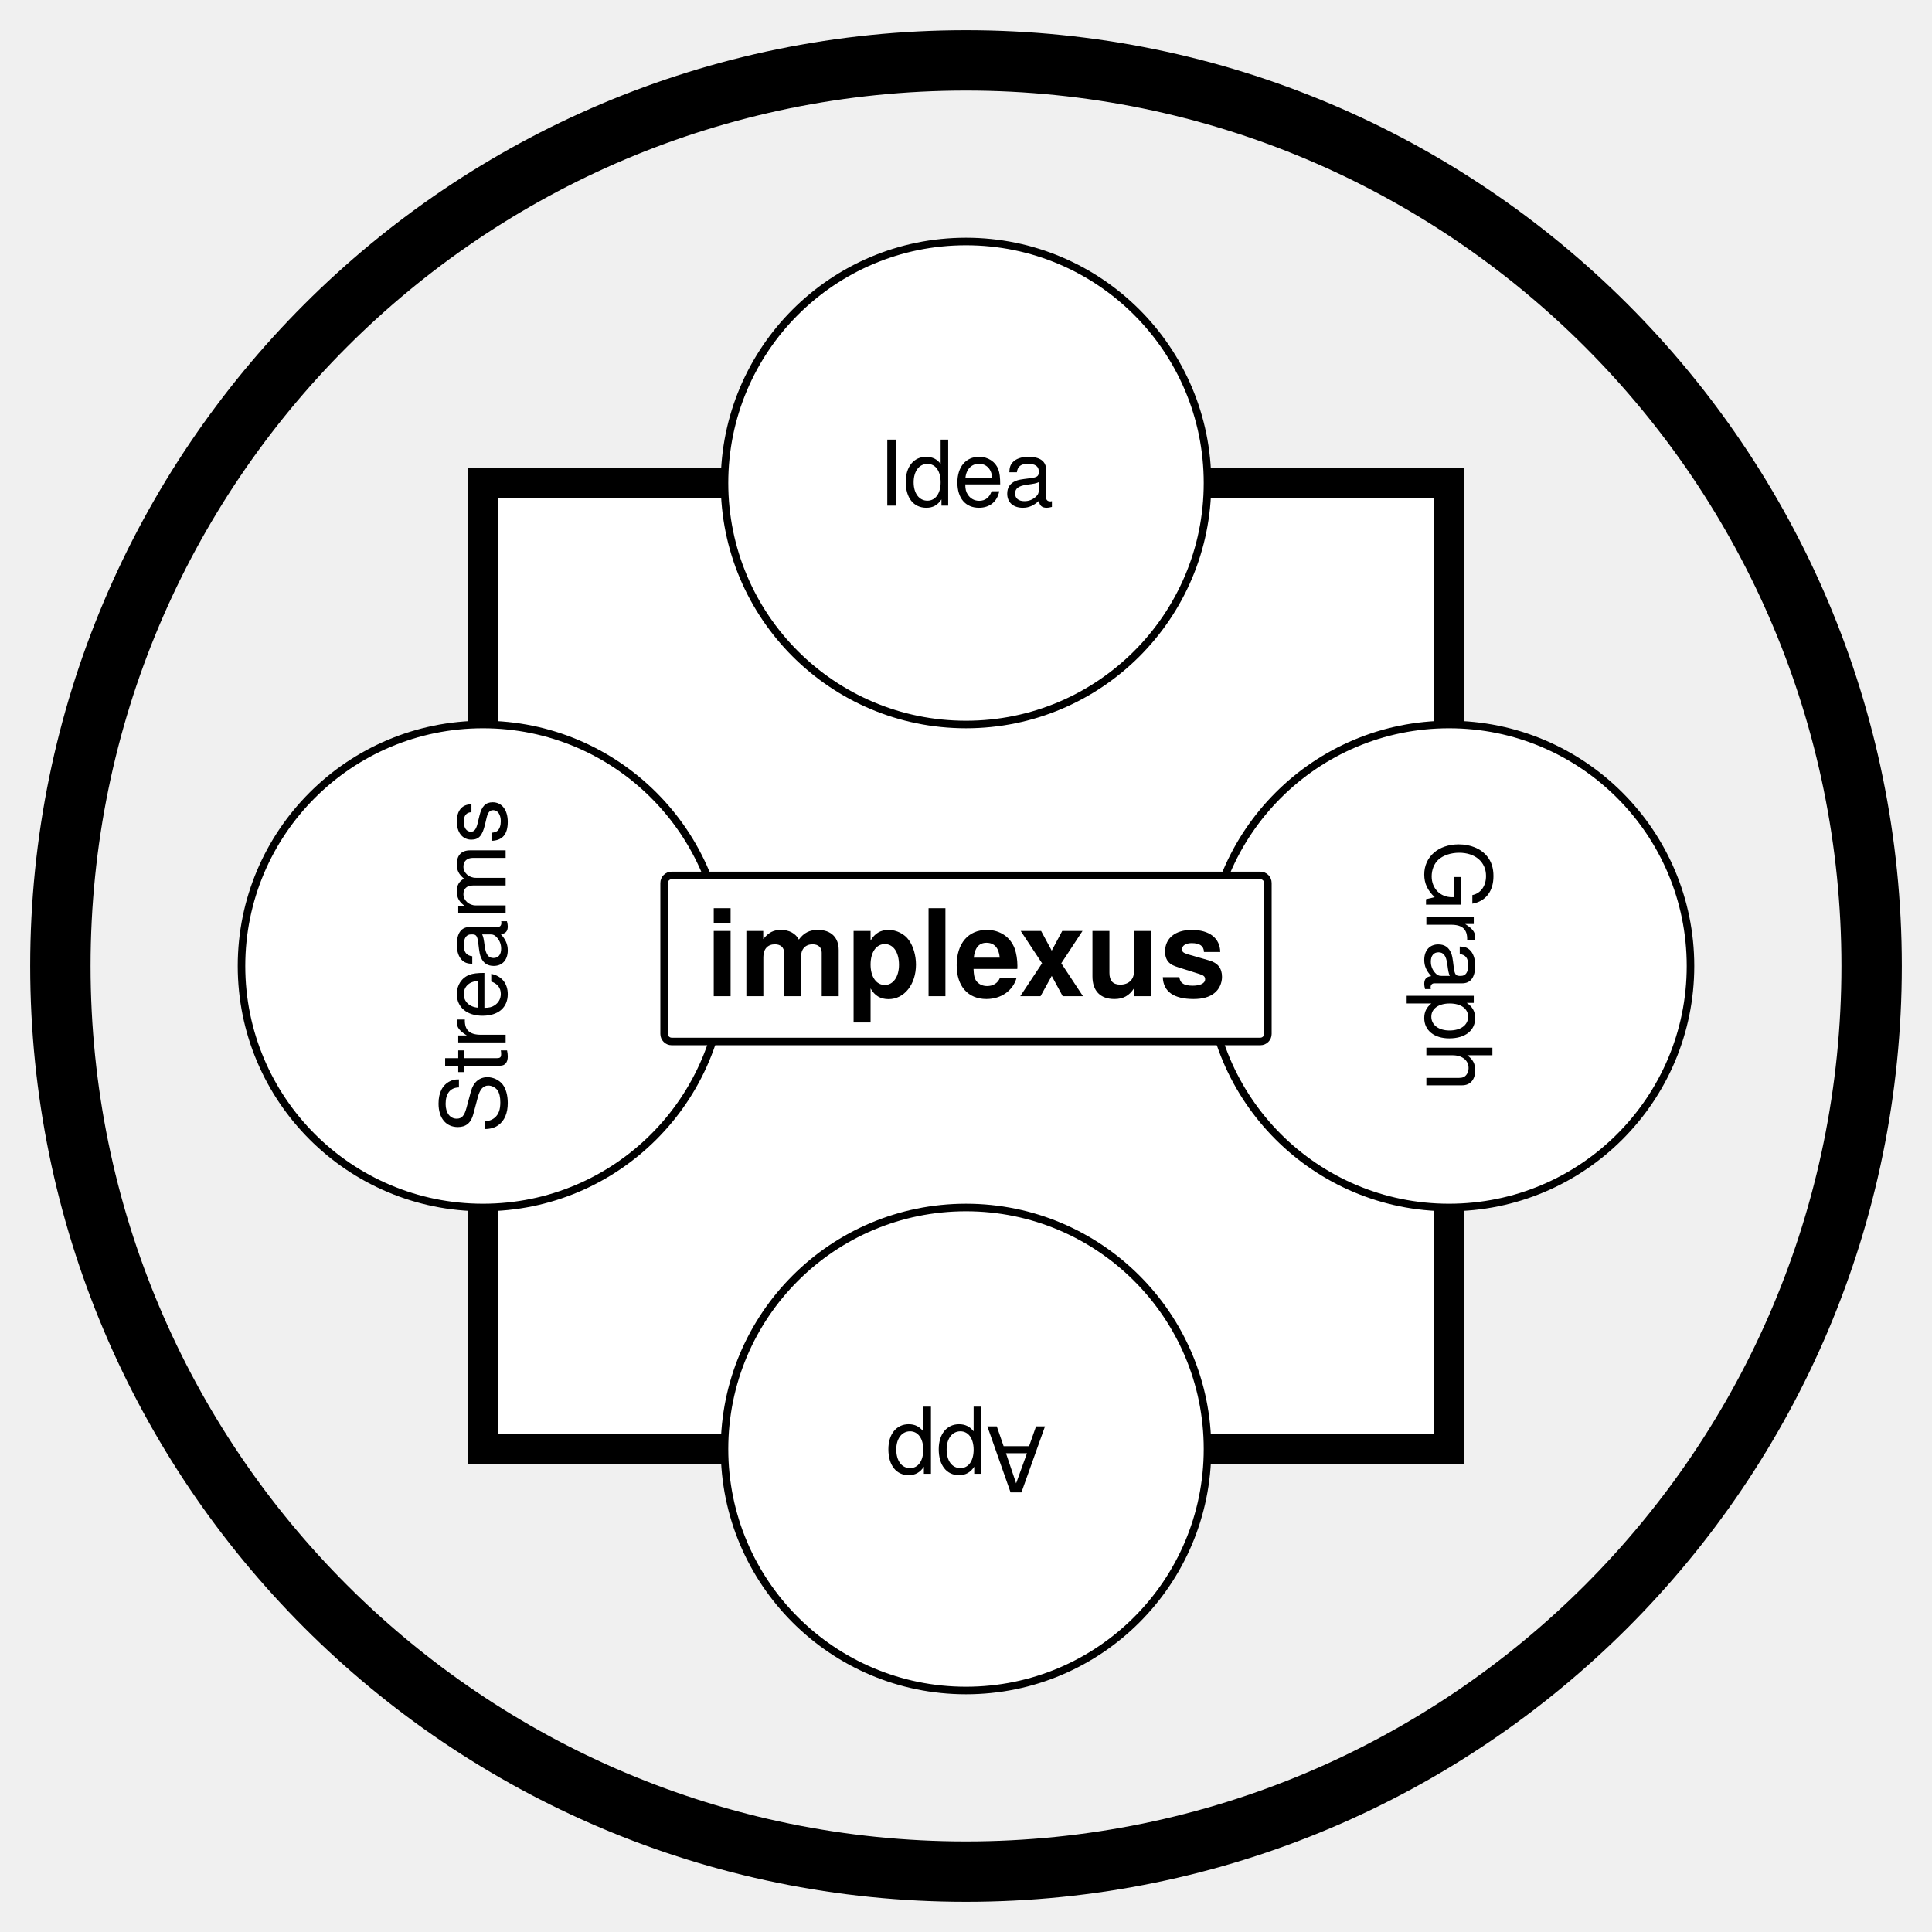
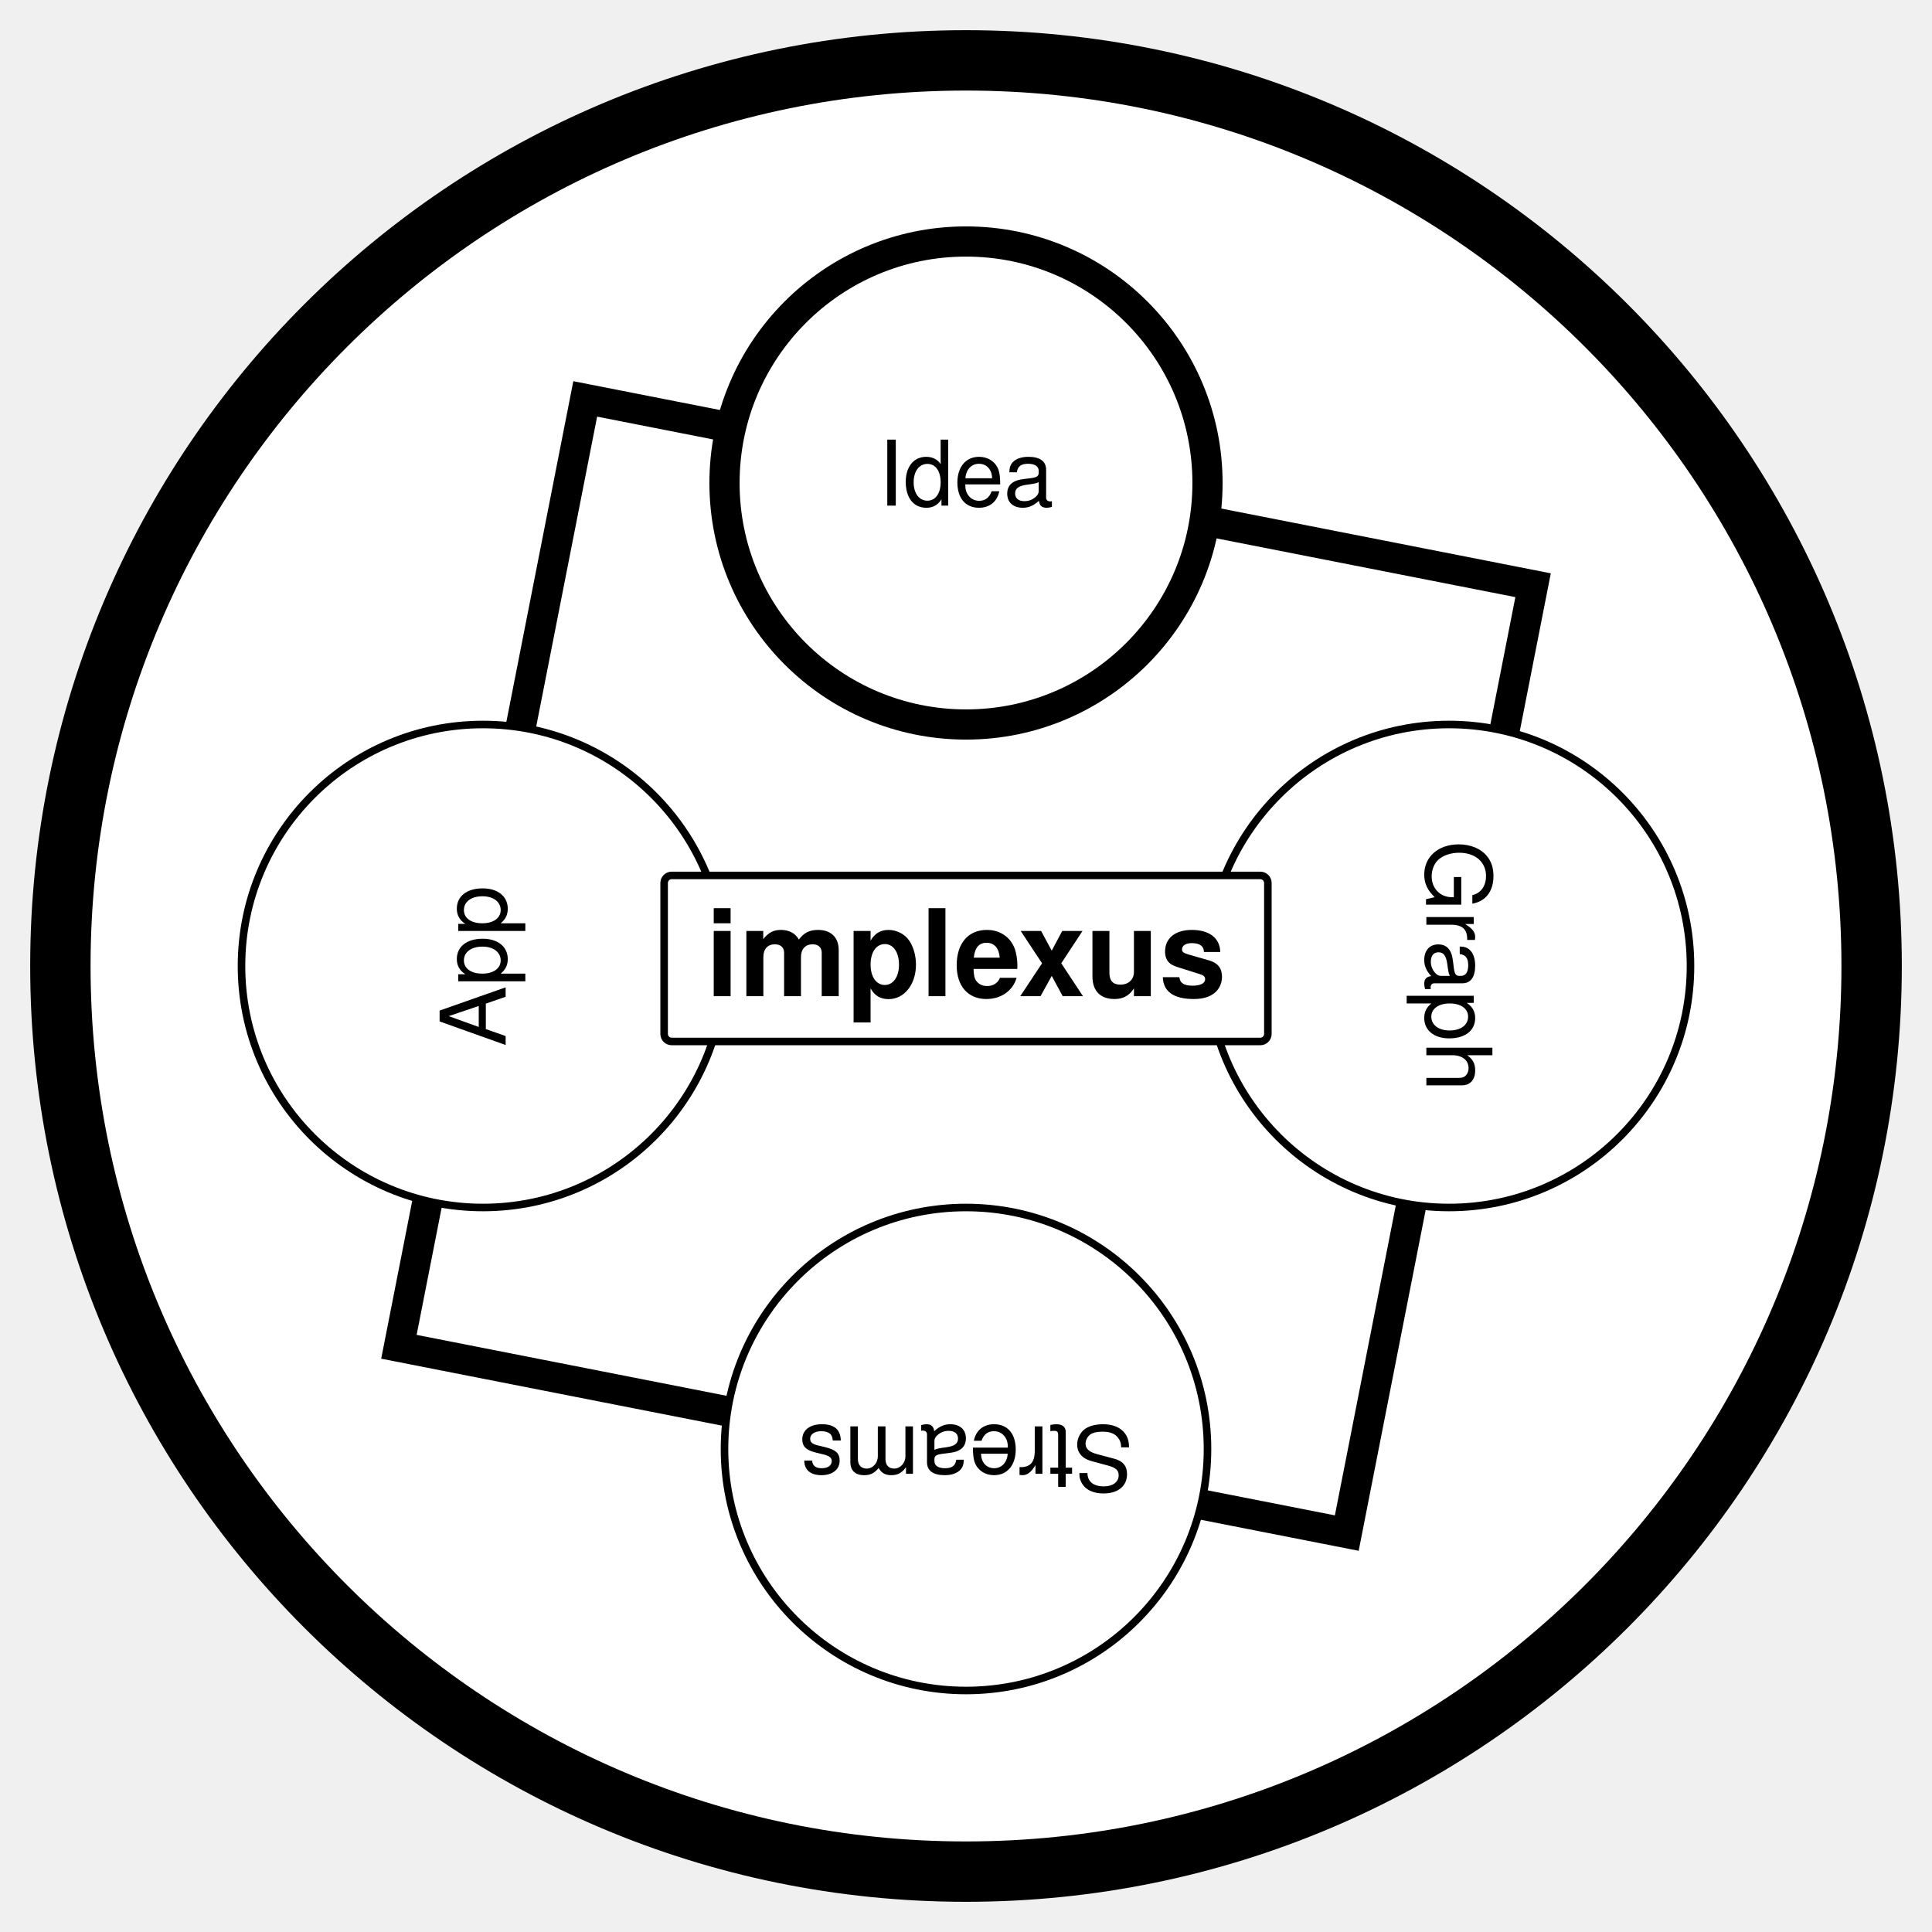
<svg xmlns="http://www.w3.org/2000/svg" version="1.1" baseProfile="full" viewbox="0 0 256 256" width="256" height="256">
  <style type="text/css">
		text {
			font-family: Helvetica;
		}
		.orb,
		.outline,
		.inner,
		.title-container {
			stroke: black;
		}
- 		.outline {
- 			fill: none;
- 		}
		.orb,
		.inner,
- 		.title-container {
+ 		.title-container,
+ 		.outline {
			fill: white;
		}
		.outline {
			stroke-width: 8px;
		}
- 		.inner {
+ 		.inner,
+ 		.orb-main {
			stroke-width: 4px;
		}
		.message {
			text-anchor: middle;
			font-size: 12px;
		}
		.title {
			text-anchor: middle;
			font-size: 16px;
			font-weight: 600;
		}
		.title-container {
			stroke-width: 1px;
		}
	</style>
+   <circle class="outline" cx="128" cy="128" r="120" />
  <g>
    <animateTransform attributeName="transform" type="rotate" from="0 128 128" to="360 128 128" dur="20s" repeatCount="indefinite" />
-     <rect class="inner" width="128" height="128" x="64" y="64" />
-     <circle class="orb" r="32" cx="128" cy="64" />
+     <rect class="inner" width="128" height="128" x="64" y="64" transform="rotate(11.12 128 128)" />
+     <circle class="orb orb-main" r="32" cx="128" cy="64" />
    <circle class="orb" r="32" cx="192" cy="128" />
+     <circle class="orb" r="32" cx="128" cy="192" />
    <circle class="orb" r="32" cx="64" cy="128" />
-     <circle class="orb" r="32" cx="128" cy="192" />
    <text class="message" x="128" y="67">Idea</text>
    <text class="message" x="192" y="131" transform="rotate(90 192 128)">Graph</text>
-     <text class="message" x="64" y="131" transform="rotate(270 64 128)">Streams</text>
-     <text class="message" x="128" y="195" transform="rotate(180 128 192)">App</text>
+     <text class="message" x="128" y="195" transform="rotate(180 128 192)">Streams</text>
+     <text class="message" x="64" y="131" transform="rotate(270 64 128)">App</text>
  </g>
-   <circle class="outline" cx="128" cy="128" r="120" />
  <rect class="title-container" width="80" height="22" x="88" y="116" rx="1" ry="1" />
  <text class="title" x="128" y="132">implexus</text>
</svg>
